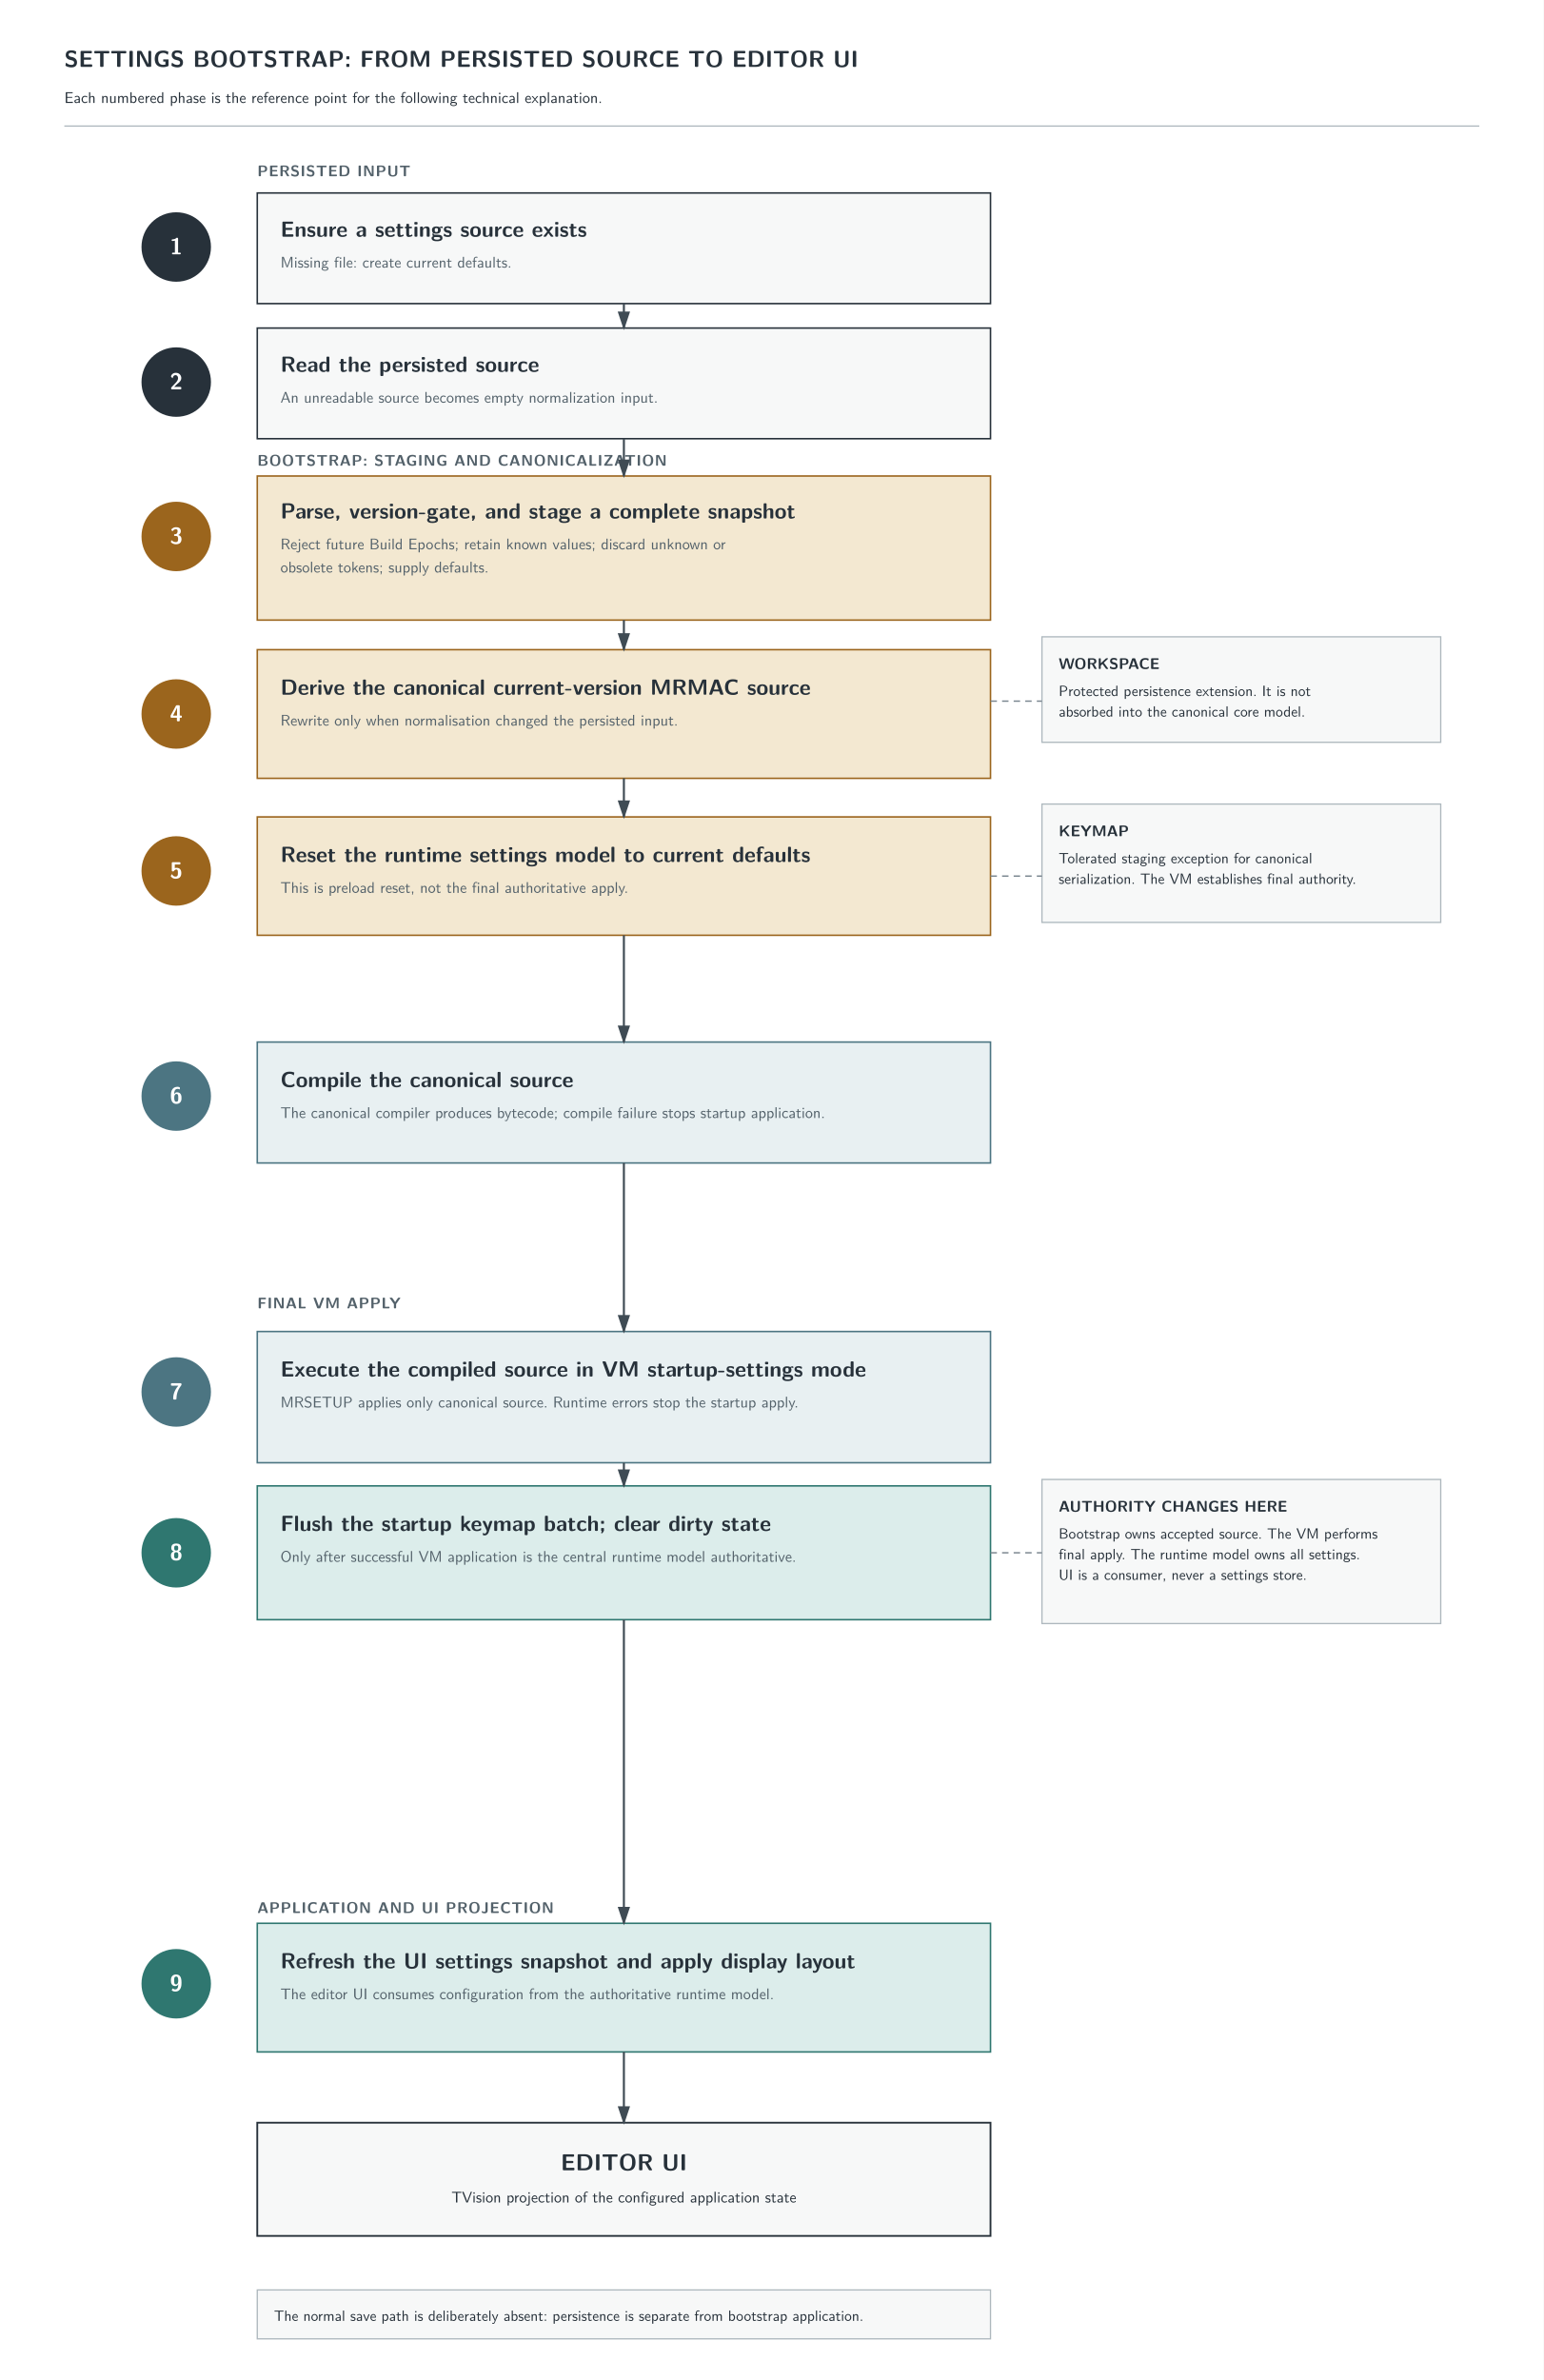
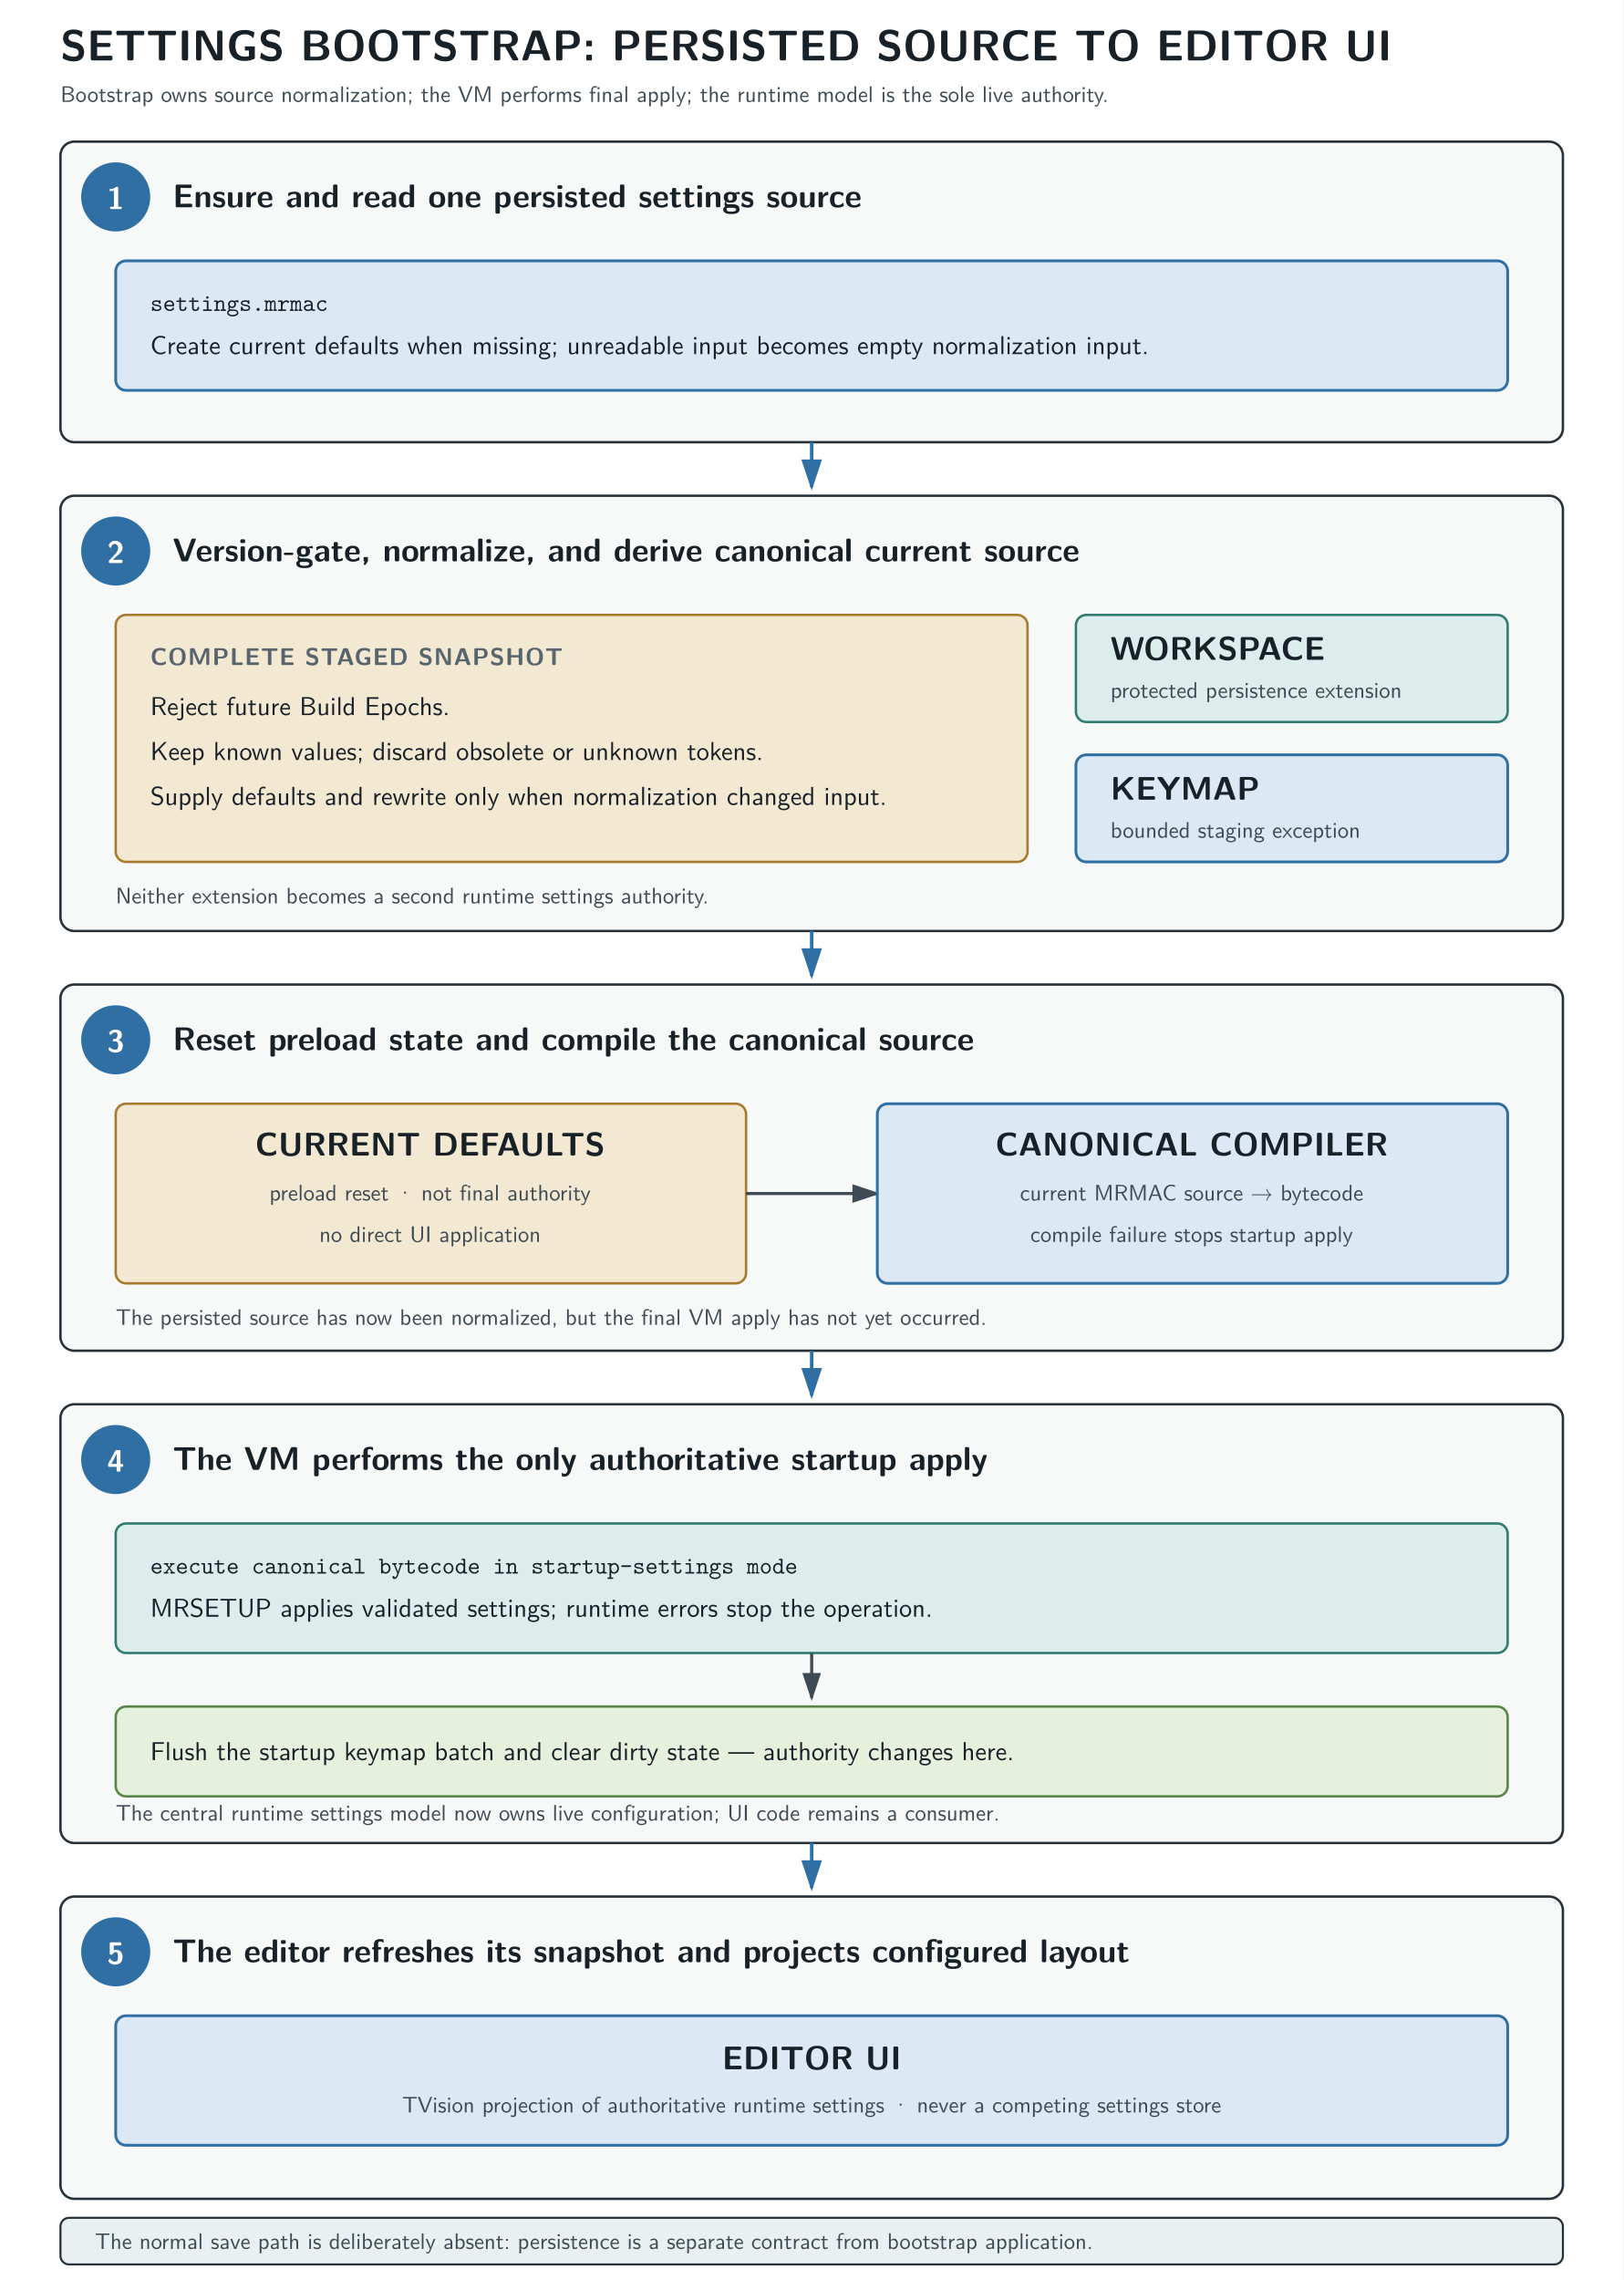
- <svg xmlns="http://www.w3.org/2000/svg" width="1200" height="1850" viewBox="0 0 1200 1850" role="img" aria-labelledby="title description">
+ <svg xmlns="http://www.w3.org/2000/svg" width="940" height="1320" viewBox="0 0 940 1320" role="img" aria-labelledby="title desc">
  <defs>
    <marker id="arrow" markerWidth="10" markerHeight="10" refX="8" refY="3" orient="auto" markerUnits="strokeWidth">
-       <path d="M0,0 L0,6 L9,3 z" fill="#3F4B54" />
+       <path d="M0,0 L0,6 L9,3 z" fill="#3f4b54" />
+     </marker>
+     <marker id="arrowBlue" markerWidth="10" markerHeight="10" refX="8" refY="3" orient="auto" markerUnits="strokeWidth">
+       <path d="M0,0 L0,6 L9,3 z" fill="#2f6fa3" />
    </marker>
    <style>
-       .heading { font-family: "Latin Modern Sans", "DejaVu Sans", sans-serif; fill: #27313A; }
-       .label { font-family: "Latin Modern Sans", "DejaVu Sans", sans-serif; font-size: 12px; font-weight: bold; fill: #53616A; letter-spacing: .4px; }
-       .box-title { font-family: "Latin Modern Sans", "DejaVu Sans", sans-serif; font-size: 17px; font-weight: bold; fill: #27313A; }
-       .box-copy { font-family: "Latin Modern Sans", "DejaVu Sans", sans-serif; font-size: 12px; fill: #53616A; }
-       .note-title { font-family: "Latin Modern Sans", "DejaVu Sans", sans-serif; font-size: 12px; font-weight: bold; fill: #27313A; }
-       .note-copy { font-family: "Latin Modern Sans", "DejaVu Sans", sans-serif; font-size: 11.5px; fill: #27313A; }
-       .number { font-family: "Latin Modern Sans", "DejaVu Sans", sans-serif; font-size: 18px; font-weight: bold; fill: #FFFFFF; text-anchor: middle; dominant-baseline: middle; }
-       .flow { stroke: #3F4B54; stroke-width: 1.6; fill: none; marker-end: url(#arrow); }
-       .side { stroke: #7B8790; stroke-width: 1.1; fill: none; stroke-dasharray: 5 4; }
+       .title { font: 700 25px 'Latin Modern Sans', 'DejaVu Sans', sans-serif; fill: #182128; }
+       .panel-title { font: 700 19px 'Latin Modern Sans', 'DejaVu Sans', sans-serif; fill: #182128; }
+       .heading { font: 700 14px 'Latin Modern Sans', 'DejaVu Sans', sans-serif; fill: #59656e; letter-spacing: 0.4px; }
+       .body { font: 15px 'Latin Modern Sans', 'DejaVu Sans', sans-serif; fill: #182128; }
+       .small { font: 13px 'Latin Modern Sans', 'DejaVu Sans', sans-serif; fill: #3f4b54; }
+       .code { font: 14px 'Latin Modern Mono', 'DejaVu Sans Mono', monospace; fill: #182128; }
+       .badge { font: 700 18px 'Latin Modern Sans', 'DejaVu Sans', sans-serif; fill: #ffffff; text-anchor: middle; }
+       .box { fill: #f7f8f8; stroke: #27313a; stroke-width: 1.4; }
+       .flow { fill: none; stroke: #3f4b54; stroke-width: 1.8; marker-end: url(#arrow); }
+       .flow-blue { fill: none; stroke: #2f6fa3; stroke-width: 2; marker-end: url(#arrowBlue); }
+       .blue { fill: #dce8f4; stroke: #2f6fa3; stroke-width: 1.6; }
+       .green { fill: #dcedeb; stroke: #317c70; stroke-width: 1.4; }
+       .lime { fill: #e5f0dd; stroke: #588646; stroke-width: 1.4; }
+       .gold { fill: #f3e8d1; stroke: #a77b2f; stroke-width: 1.4; }
+       .red { fill: #f4dfd9; stroke: #ad563e; stroke-width: 1.4; }
    </style>
  </defs>
-   <rect width="1200" height="1850" fill="#FFFFFF" />
-   <text x="50" y="52" class="heading" font-size="18" font-weight="bold">SETTINGS BOOTSTRAP: FROM PERSISTED SOURCE TO EDITOR UI</text>
-   <text x="50" y="80" class="heading" font-size="12" fill="#53616A">Each numbered phase is the reference point for the following technical explanation.</text>
-   <line x1="50" y1="98" x2="1150" y2="98" stroke="#AEB8BE" />
-   <text x="200" y="137" class="label">PERSISTED INPUT</text>
-   <circle cx="137" cy="192" r="27" fill="#27313A" />
-   <text x="137" y="192" class="number">1</text>
-   <rect x="200" y="150" width="570" height="86" fill="#F7F8F8" stroke="#27313A" stroke-width="1.2" />
-   <text x="218" y="184" class="box-title">Ensure a settings source exists</text>
-   <text x="218" y="208" class="box-copy">Missing file: create current defaults.</text>
-   <circle cx="137" cy="297" r="27" fill="#27313A" />
-   <text x="137" y="297" class="number">2</text>
-   <rect x="200" y="255" width="570" height="86" fill="#F7F8F8" stroke="#27313A" stroke-width="1.2" />
-   <text x="218" y="289" class="box-title">Read the persisted source</text>
-   <text x="218" y="313" class="box-copy">An unreadable source becomes empty normalization input.</text>
-   <path d="M485 236 V255" class="flow" />
-   <text x="200" y="362" class="label">BOOTSTRAP: STAGING AND CANONICALIZATION</text>
-   <circle cx="137" cy="417" r="27" fill="#9B651D" />
-   <text x="137" y="417" class="number">3</text>
-   <rect x="200" y="370" width="570" height="112" fill="#F3E8D1" stroke="#9B651D" stroke-width="1.2" />
-   <text x="218" y="403" class="box-title">Parse, version-gate, and stage a complete snapshot</text>
-   <text x="218" y="427" class="box-copy">Reject future Build Epochs; retain known values; discard unknown or</text>
-   <text x="218" y="445" class="box-copy">obsolete tokens; supply defaults.</text>
-   <path d="M485 341 V370" class="flow" />
-   <circle cx="137" cy="555" r="27" fill="#9B651D" />
-   <text x="137" y="555" class="number">4</text>
-   <rect x="200" y="505" width="570" height="100" fill="#F3E8D1" stroke="#9B651D" stroke-width="1.2" />
-   <text x="218" y="540" class="box-title">Derive the canonical current-version MRMAC source</text>
-   <text x="218" y="564" class="box-copy">Rewrite only when normalisation changed the persisted input.</text>
-   <path d="M485 482 V505" class="flow" />
-   <rect x="810" y="495" width="310" height="82" fill="#F7F8F8" stroke="#AEB8BE" />
-   <text x="823" y="520" class="note-title">WORKSPACE</text>
-   <text x="823" y="541" class="note-copy">Protected persistence extension. It is not</text>
-   <text x="823" y="557" class="note-copy">absorbed into the canonical core model.</text>
-   <path d="M770 545 H810" class="side" />
-   <circle cx="137" cy="677" r="27" fill="#9B651D" />
-   <text x="137" y="677" class="number">5</text>
-   <rect x="200" y="635" width="570" height="92" fill="#F3E8D1" stroke="#9B651D" stroke-width="1.2" />
-   <text x="218" y="670" class="box-title">Reset the runtime settings model to current defaults</text>
-   <text x="218" y="694" class="box-copy">This is preload reset, not the final authoritative apply.</text>
-   <path d="M485 605 V635" class="flow" />
-   <rect x="810" y="625" width="310" height="92" fill="#F7F8F8" stroke="#AEB8BE" />
-   <text x="823" y="650" class="note-title">KEYMAP</text>
-   <text x="823" y="671" class="note-copy">Tolerated staging exception for canonical</text>
-   <text x="823" y="687" class="note-copy">serialization. The VM establishes final authority.</text>
-   <path d="M770 681 H810" class="side" />
-   <circle cx="137" cy="852" r="27" fill="#4C7582" />
-   <text x="137" y="852" class="number">6</text>
-   <rect x="200" y="810" width="570" height="94" fill="#E8F0F2" stroke="#4C7582" stroke-width="1.2" />
-   <text x="218" y="845" class="box-title">Compile the canonical source</text>
-   <text x="218" y="869" class="box-copy">The canonical compiler produces bytecode; compile failure stops startup application.</text>
-   <path d="M485 727 V810" class="flow" />
-   <text x="200" y="1017" class="label">FINAL VM APPLY</text>
-   <circle cx="137" cy="1082" r="27" fill="#4C7582" />
-   <text x="137" y="1082" class="number">7</text>
-   <rect x="200" y="1035" width="570" height="102" fill="#E8F0F2" stroke="#4C7582" stroke-width="1.2" />
-   <text x="218" y="1070" class="box-title">Execute the compiled source in VM startup-settings mode</text>
-   <text x="218" y="1094" class="box-copy">MRSETUP applies only canonical source. Runtime errors stop the startup apply.</text>
-   <path d="M485 904 V1035" class="flow" />
-   <circle cx="137" cy="1207" r="27" fill="#2F7770" />
-   <text x="137" y="1207" class="number">8</text>
-   <rect x="200" y="1155" width="570" height="104" fill="#DCEDEB" stroke="#2F7770" stroke-width="1.2" />
-   <text x="218" y="1190" class="box-title">Flush the startup keymap batch; clear dirty state</text>
-   <text x="218" y="1214" class="box-copy">Only after successful VM application is the central runtime model authoritative.</text>
-   <path d="M485 1137 V1155" class="flow" />
-   <rect x="810" y="1150" width="310" height="112" fill="#F7F8F8" stroke="#AEB8BE" />
-   <text x="823" y="1175" class="note-title">AUTHORITY CHANGES HERE</text>
-   <text x="823" y="1196" class="note-copy">Bootstrap owns accepted source. The VM performs</text>
-   <text x="823" y="1212" class="note-copy">final apply. The runtime model owns all settings.</text>
-   <text x="823" y="1228" class="note-copy">UI is a consumer, never a settings store.</text>
-   <path d="M770 1207 H810" class="side" />
-   <text x="200" y="1487" class="label">APPLICATION AND UI PROJECTION</text>
-   <circle cx="137" cy="1542" r="27" fill="#2F7770" />
-   <text x="137" y="1542" class="number">9</text>
-   <rect x="200" y="1495" width="570" height="100" fill="#DCEDEB" stroke="#2F7770" stroke-width="1.2" />
-   <text x="218" y="1530" class="box-title">Refresh the UI settings snapshot and apply display layout</text>
-   <text x="218" y="1554" class="box-copy">The editor UI consumes configuration from the authoritative runtime model.</text>
-   <path d="M485 1259 V1495" class="flow" />
-   <rect x="200" y="1650" width="570" height="88" fill="#F7F8F8" stroke="#27313A" stroke-width="1.4" />
-   <text x="485" y="1687" class="heading" font-size="18" font-weight="bold" text-anchor="middle">EDITOR UI</text>
-   <text x="485" y="1712" class="heading" font-size="12" fill="#53616A" text-anchor="middle">TVision projection of the configured application state</text>
-   <path d="M485 1595 V1650" class="flow" />
-   <rect x="200" y="1780" width="570" height="38" fill="#F7F8F8" stroke="#AEB8BE" />
-   <text x="213" y="1804" class="note-copy">The normal save path is deliberately absent: persistence is separate from bootstrap application.</text>
+   <rect width="940" height="1320" fill="#ffffff" />
+   <text x="35" y="35" class="title">SETTINGS BOOTSTRAP: PERSISTED SOURCE TO EDITOR UI</text>
+   <text x="35" y="59" class="small">Bootstrap owns source normalization; the VM performs final apply; the runtime model is the sole live authority.</text>
+   <rect x="35" y="82" width="870" height="174" rx="8" class="box" />
+   <circle cx="67" cy="114" r="20" fill="#2f6fa3" />
+   <text x="67" y="121" class="badge">1</text>
+   <text x="100" y="120" class="panel-title">Ensure and read one persisted settings source</text>
+   <rect x="67" y="151" width="806" height="75" rx="6" class="blue" />
+   <text x="87" y="180" class="code">settings.mrmac</text>
+   <text x="87" y="205" class="body">Create current defaults when missing; unreadable input becomes empty normalization input.</text>
+   <path d="M470 256 L470 282" class="flow-blue" />
+   <rect x="35" y="287" width="870" height="252" rx="8" class="box" />
+   <circle cx="67" cy="319" r="20" fill="#2f6fa3" />
+   <text x="67" y="326" class="badge">2</text>
+   <text x="100" y="325" class="panel-title">Version-gate, normalize, and derive canonical current source</text>
+   <rect x="67" y="356" width="528" height="143" rx="6" class="gold" />
+   <text x="87" y="385" class="heading">COMPLETE STAGED SNAPSHOT</text>
+   <text x="87" y="414" class="body">Reject future Build Epochs.</text>
+   <text x="87" y="440" class="body">Keep known values; discard obsolete or unknown tokens.</text>
+   <text x="87" y="466" class="body">Supply defaults and rewrite only when normalization changed input.</text>
+   <rect x="623" y="356" width="250" height="62" rx="6" class="green" />
+   <text x="643" y="382" class="panel-title">WORKSPACE</text>
+   <text x="643" y="404" class="small">protected persistence extension</text>
+   <rect x="623" y="437" width="250" height="62" rx="6" class="blue" />
+   <text x="643" y="463" class="panel-title">KEYMAP</text>
+   <text x="643" y="485" class="small">bounded staging exception</text>
+   <text x="67" y="523" class="small">Neither extension becomes a second runtime settings authority.</text>
+   <path d="M470 539 L470 565" class="flow-blue" />
+   <rect x="35" y="570" width="870" height="212" rx="8" class="box" />
+   <circle cx="67" cy="602" r="20" fill="#2f6fa3" />
+   <text x="67" y="609" class="badge">3</text>
+   <text x="100" y="608" class="panel-title">Reset preload state and compile the canonical source</text>
+   <rect x="67" y="639" width="365" height="104" rx="6" class="gold" />
+   <text x="249" y="669" class="panel-title" text-anchor="middle">CURRENT DEFAULTS</text>
+   <text x="249" y="695" class="small" text-anchor="middle">preload reset · not final authority</text>
+   <text x="249" y="719" class="small" text-anchor="middle">no direct UI application</text>
+   <path d="M432 691 L508 691" class="flow" />
+   <rect x="508" y="639" width="365" height="104" rx="6" class="blue" />
+   <text x="690" y="669" class="panel-title" text-anchor="middle">CANONICAL COMPILER</text>
+   <text x="690" y="695" class="small" text-anchor="middle">current MRMAC source → bytecode</text>
+   <text x="690" y="719" class="small" text-anchor="middle">compile failure stops startup apply</text>
+   <text x="67" y="767" class="small">The persisted source has now been normalized, but the final VM apply has not yet occurred.</text>
+   <path d="M470 782 L470 808" class="flow-blue" />
+   <rect x="35" y="813" width="870" height="254" rx="8" class="box" />
+   <circle cx="67" cy="845" r="20" fill="#2f6fa3" />
+   <text x="67" y="852" class="badge">4</text>
+   <text x="100" y="851" class="panel-title">The VM performs the only authoritative startup apply</text>
+   <rect x="67" y="882" width="806" height="75" rx="6" class="green" />
+   <text x="87" y="911" class="code">execute canonical bytecode in startup-settings mode</text>
+   <text x="87" y="936" class="body">MRSETUP applies validated settings; runtime errors stop the operation.</text>
+   <path d="M470 957 L470 983" class="flow" />
+   <rect x="67" y="988" width="806" height="52" rx="6" class="lime" />
+   <text x="87" y="1019" class="body">Flush the startup keymap batch and clear dirty state — authority changes here.</text>
+   <text x="67" y="1054" class="small">The central runtime settings model now owns live configuration; UI code remains a consumer.</text>
+   <path d="M470 1067 L470 1093" class="flow-blue" />
+   <rect x="35" y="1098" width="870" height="175" rx="8" class="box" />
+   <circle cx="67" cy="1130" r="20" fill="#2f6fa3" />
+   <text x="67" y="1137" class="badge">5</text>
+   <text x="100" y="1136" class="panel-title">The editor refreshes its snapshot and projects configured layout</text>
+   <rect x="67" y="1167" width="806" height="75" rx="6" class="blue" />
+   <text x="470" y="1198" class="panel-title" text-anchor="middle">EDITOR UI</text>
+   <text x="470" y="1223" class="small" text-anchor="middle">TVision projection of authoritative runtime settings · never a competing settings store</text>
+   <rect x="35" y="1284" width="870" height="27" rx="5" fill="#e8f0f2" stroke="#27313a" stroke-width="1.2" />
+   <text x="55" y="1302" class="small">The normal save path is deliberately absent: persistence is a separate contract from bootstrap application.</text>
</svg>
